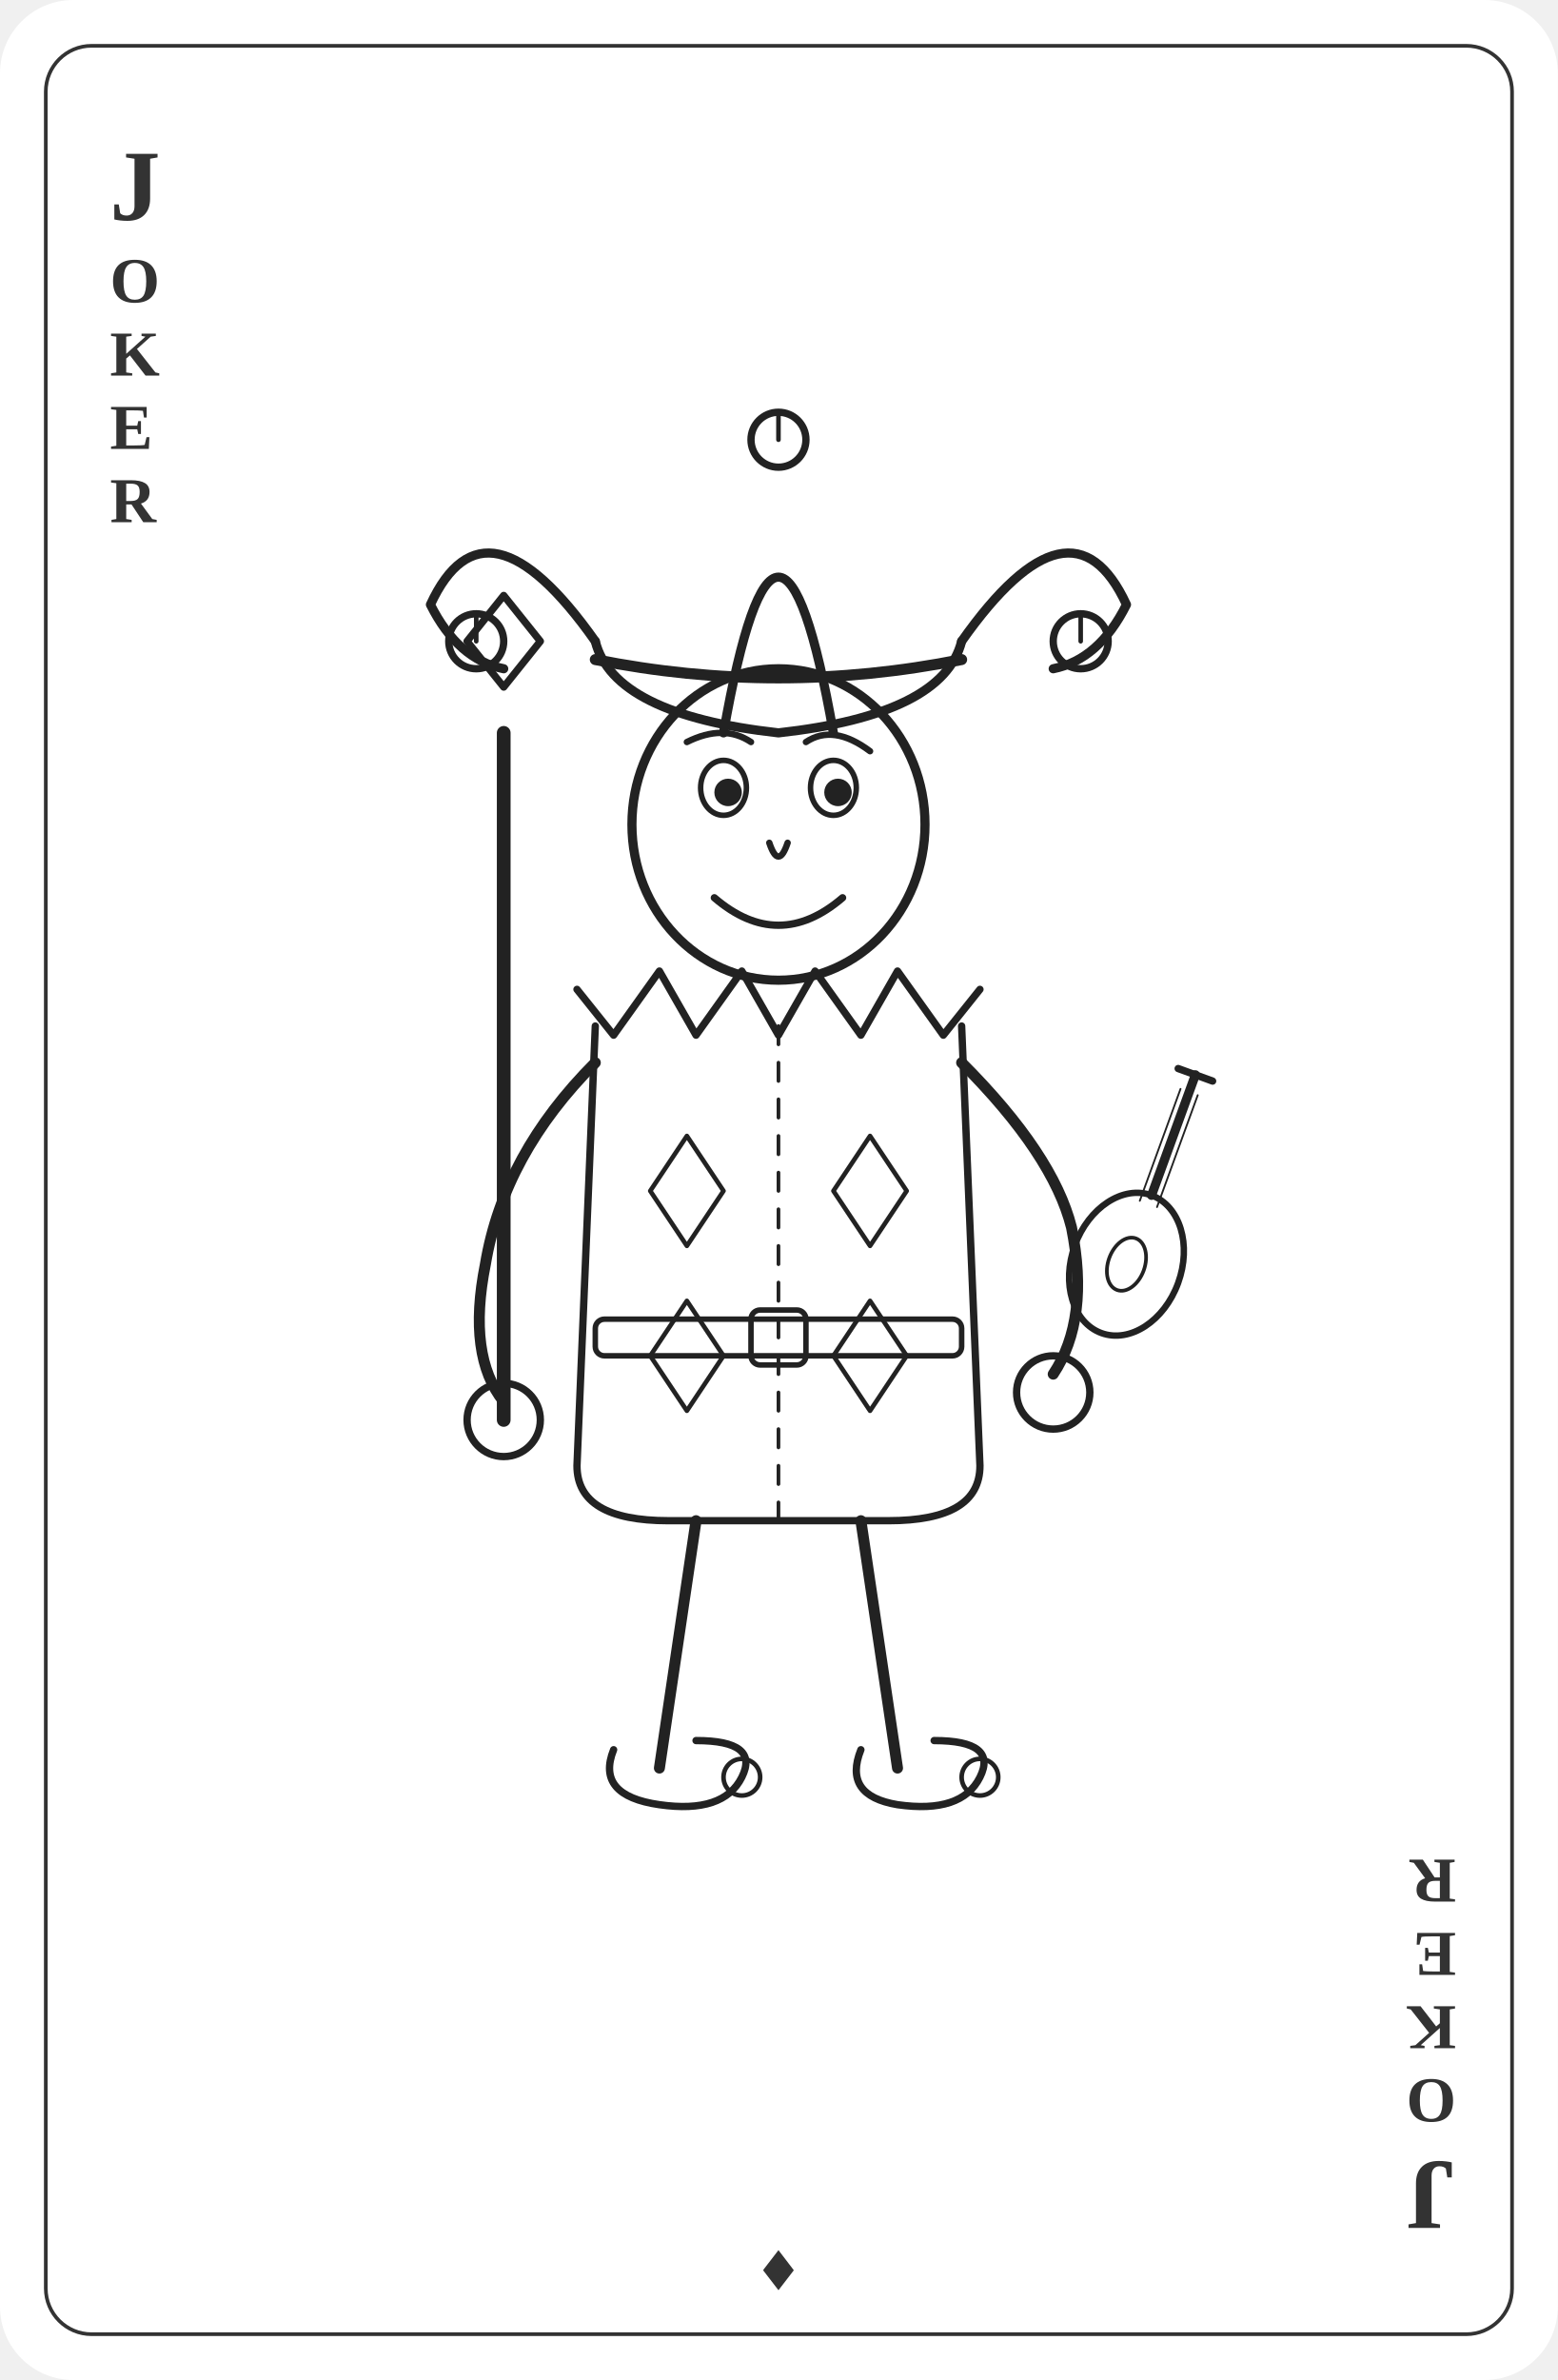
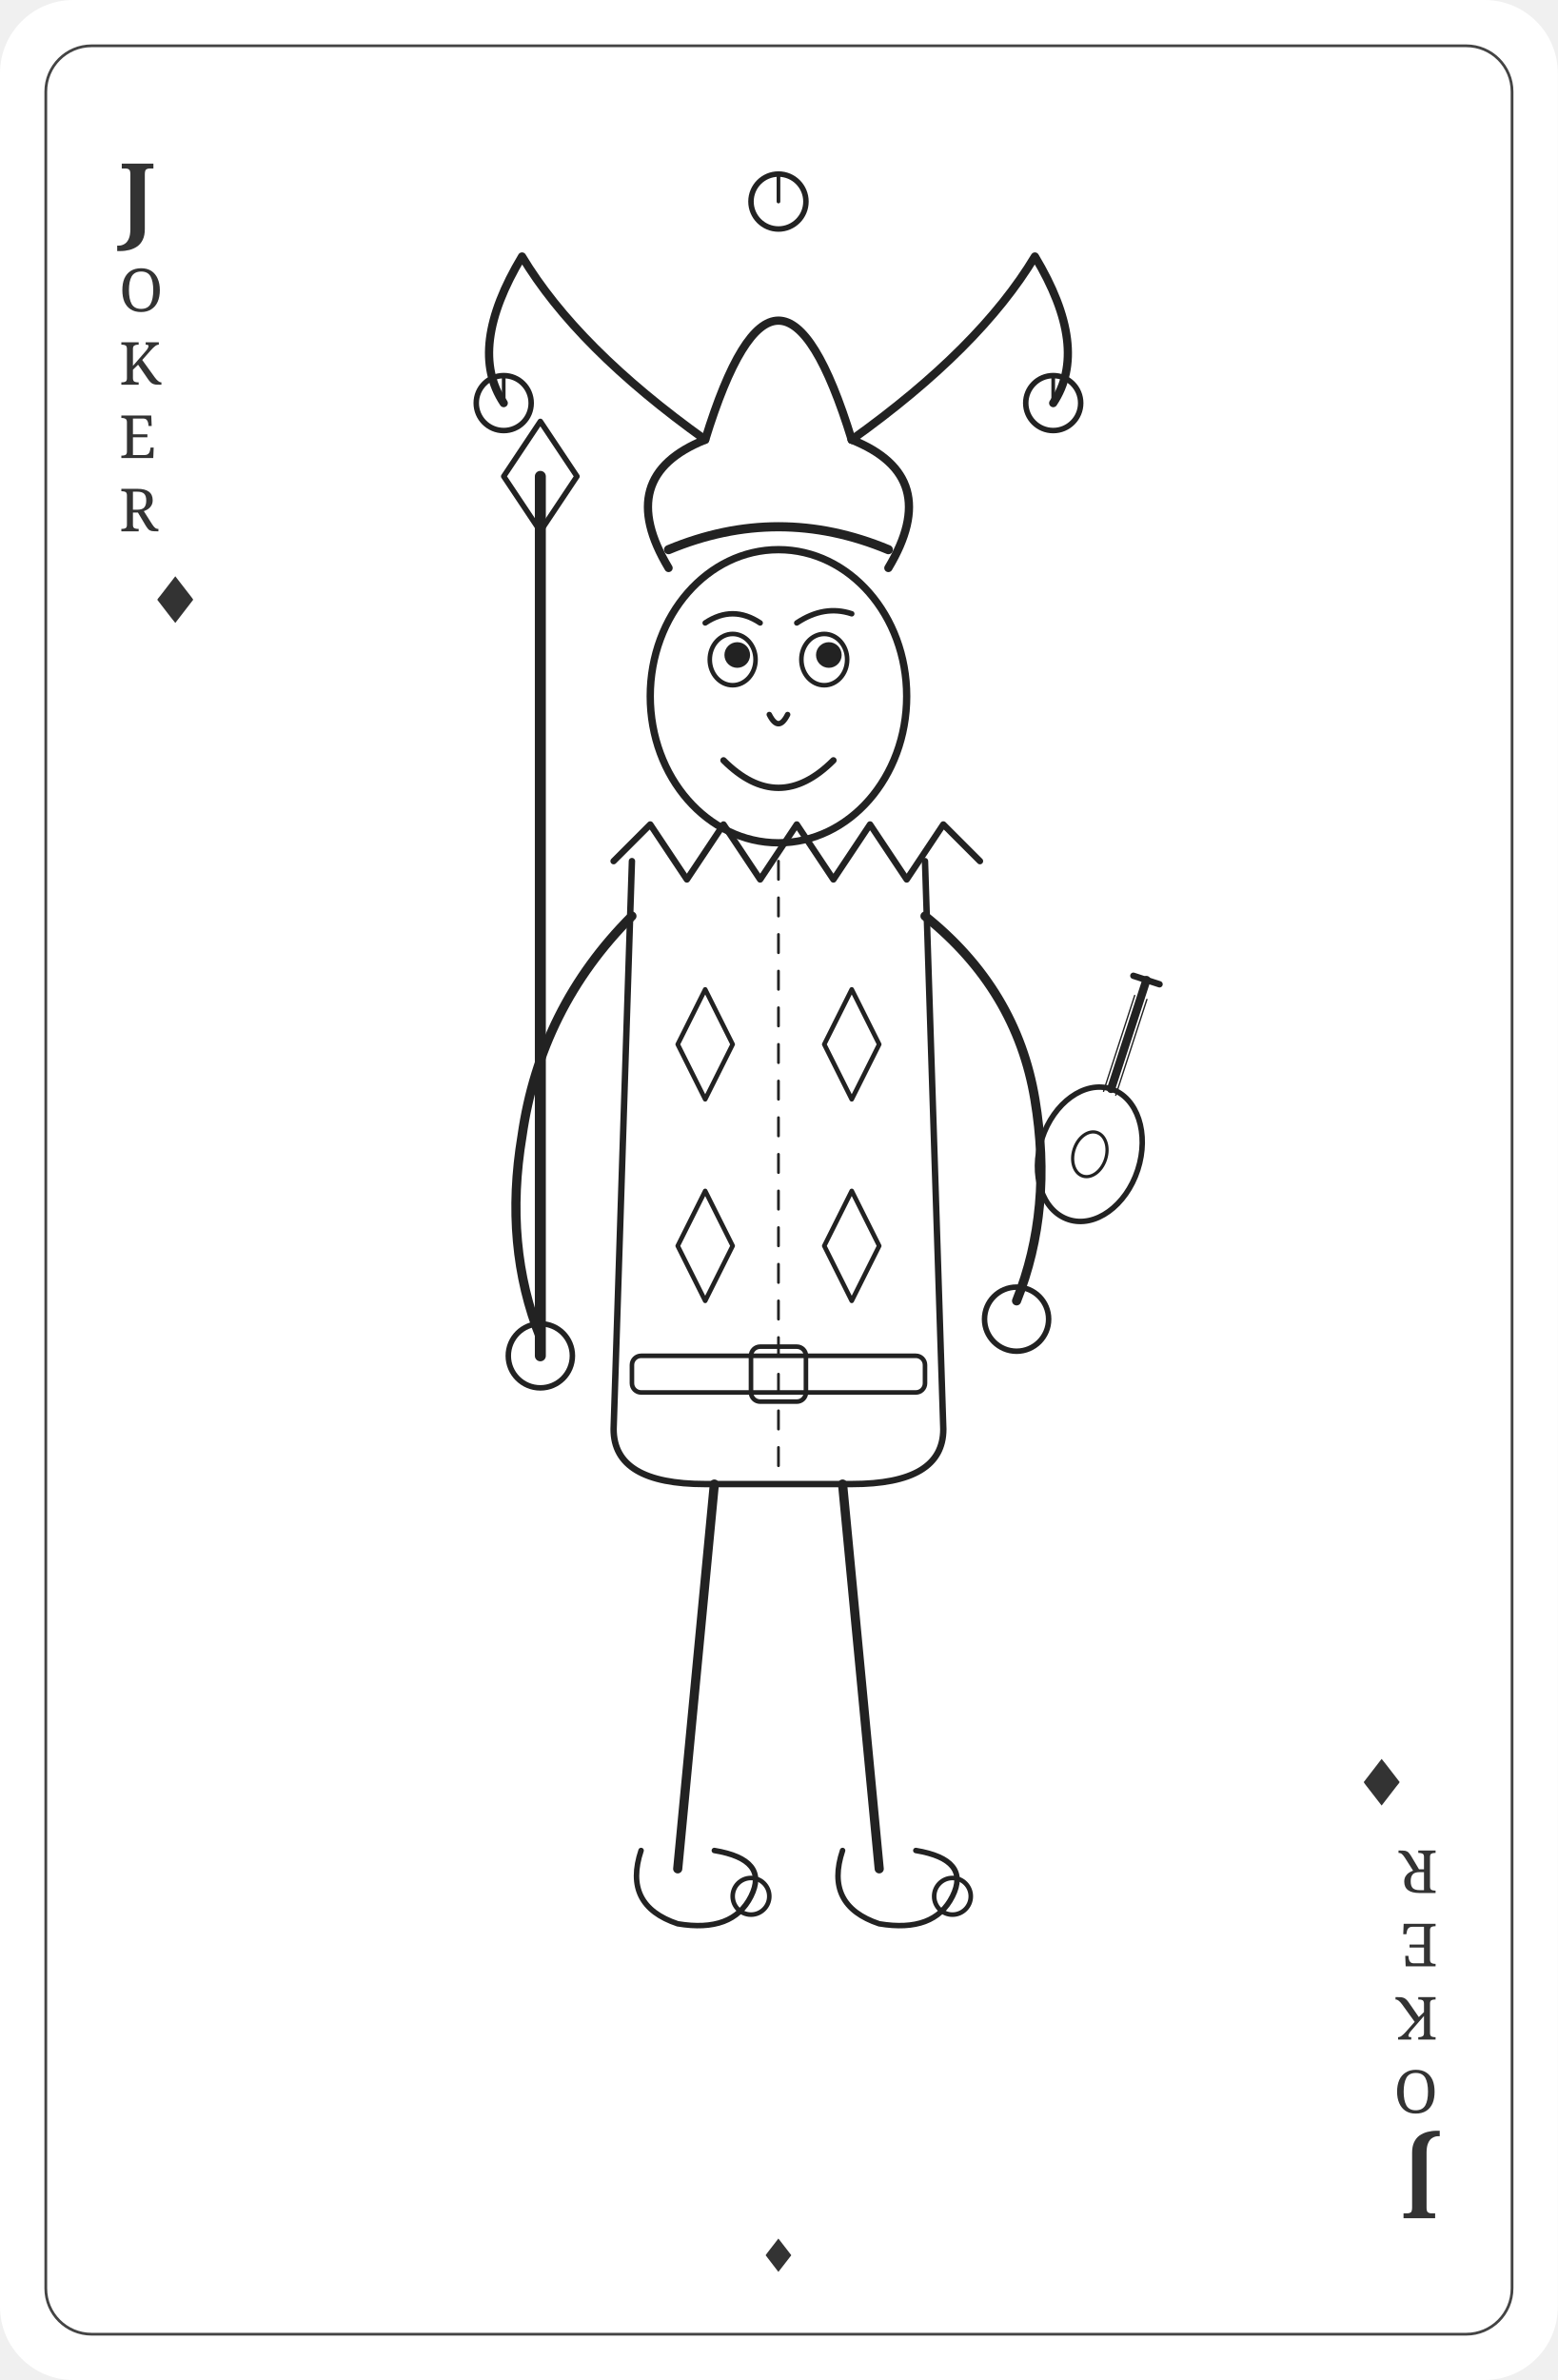
<svg xmlns="http://www.w3.org/2000/svg" viewBox="0 0 170.1 259.8" width="170.1" height="259.8">
  <rect width="170.1" height="259.8" rx="8" fill="#FFFFFF" />
-   <rect x="5" y="5" width="160.1" height="249.8" rx="5" fill="none" stroke="#333333" stroke-width="0.4" />
-   <g transform="translate(12, 14)">
-     <text x="0" y="10" font-family="Georgia, 'Times New Roman', serif" font-weight="700" font-size="11" fill="#333333">J</text>
-     <text x="0" y="19" font-family="Georgia, 'Times New Roman', serif" font-weight="700" font-size="7" fill="#333333" letter-spacing="0.3">O</text>
-     <text x="0" y="27" font-family="Georgia, 'Times New Roman', serif" font-weight="700" font-size="7" fill="#333333" letter-spacing="0.3">K</text>
-     <text x="0" y="35" font-family="Georgia, 'Times New Roman', serif" font-weight="700" font-size="7" fill="#333333" letter-spacing="0.3">E</text>
-     <text x="0" y="43" font-family="Georgia, 'Times New Roman', serif" font-weight="700" font-size="7" fill="#333333" letter-spacing="0.3">R</text>
+   <rect x="5" y="5" width="160.1" height="249.8" rx="5" fill="none" stroke="#444" stroke-width="0.3" />
+   <g transform="translate(13, 16)">
+     <text x="0" y="9" font-family="Georgia, serif" font-weight="700" font-size="10" fill="#333">J</text>
+     <text x="0" y="18" font-family="Georgia, serif" font-size="6.5" fill="#333">O</text>
+     <text x="0" y="26" font-family="Georgia, serif" font-size="6.5" fill="#333">K</text>
+     <text x="0" y="34" font-family="Georgia, serif" font-size="6.5" fill="#333">E</text>
+     <text x="0" y="42" font-family="Georgia, serif" font-size="6.5" fill="#333">R</text>
+     <text x="3" y="52" font-family="serif" font-size="7" fill="#333">♦</text>
  </g>
-   <g transform="translate(159, 246) rotate(180)">
-     <text x="0" y="10" font-family="Georgia, 'Times New Roman', serif" font-weight="700" font-size="11" fill="#333333">J</text>
-     <text x="0" y="19" font-family="Georgia, 'Times New Roman', serif" font-weight="700" font-size="7" fill="#333333" letter-spacing="0.3">O</text>
-     <text x="0" y="27" font-family="Georgia, 'Times New Roman', serif" font-weight="700" font-size="7" fill="#333333" letter-spacing="0.3">K</text>
-     <text x="0" y="35" font-family="Georgia, 'Times New Roman', serif" font-weight="700" font-size="7" fill="#333333" letter-spacing="0.3">E</text>
-     <text x="0" y="43" font-family="Georgia, 'Times New Roman', serif" font-weight="700" font-size="7" fill="#333333" letter-spacing="0.3">R</text>
+   <g transform="translate(157, 244) rotate(180)">
+     <text x="0" y="9" font-family="Georgia, serif" font-weight="700" font-size="10" fill="#333">J</text>
+     <text x="0" y="18" font-family="Georgia, serif" font-size="6.5" fill="#333">O</text>
+     <text x="0" y="26" font-family="Georgia, serif" font-size="6.5" fill="#333">K</text>
+     <text x="0" y="34" font-family="Georgia, serif" font-size="6.5" fill="#333">E</text>
+     <text x="0" y="42" font-family="Georgia, serif" font-size="6.5" fill="#333">R</text>
+     <text x="3" y="52" font-family="serif" font-size="7" fill="#333">♦</text>
  </g>
-   <g transform="translate(85, 128)" fill="none" stroke="#222222" stroke-width="1" stroke-linecap="round" stroke-linejoin="round">
-     <path d="M-20-58 Q-18-50 0-48 Q18-50 20-58" />
-     <path d="M-20-58 Q-32-75 -38-62 Q-35-56 -30-55" />
-     <path d="M-6-48 Q0-82 6-48" />
-     <path d="M20-58 Q32-75 38-62 Q35-56 30-55" />
-     <circle cx="-33" cy="-58" r="3" stroke-width="0.8" />
-     <line x1="-33" y1="-61" x2="-33" y2="-58" stroke-width="0.5" />
-     <circle cx="0" cy="-80" r="3" stroke-width="0.8" />
-     <line x1="0" y1="-83" x2="0" y2="-80" stroke-width="0.5" />
-     <circle cx="33" cy="-58" r="3" stroke-width="0.8" />
-     <line x1="33" y1="-61" x2="33" y2="-58" stroke-width="0.5" />
-     <path d="M-20-56 Q0-52 20-56" stroke-width="1.2" />
-     <ellipse cx="0" cy="-38" rx="16" ry="17" stroke-width="1" />
-     <ellipse cx="-6" cy="-42" rx="2.5" ry="3" stroke-width="0.6" />
-     <circle cx="-5.5" cy="-41.5" r="1.5" fill="#222222" stroke="none" />
-     <ellipse cx="6" cy="-42" rx="2.5" ry="3" stroke-width="0.6" />
-     <circle cx="6.5" cy="-41.5" r="1.5" fill="#222222" stroke="none" />
-     <path d="M-10-47 Q-6-49 -3-47" stroke-width="0.7" />
-     <path d="M3-47 Q6-49 10-46" stroke-width="0.7" />
-     <path d="M-1-36 Q0-33 1-36" stroke-width="0.7" />
-     <path d="M-7-30 Q0-24 7-30" stroke-width="0.8" />
-     <path d="M-22-20 L-18-15 L-13-22 L-9-15 L-4-22 L0-15 L4-22 L9-15 L13-22 L18-15 L22-20" stroke-width="0.8" />
-     <path d="M-20-16 L-22 32 Q-22 38 -12 38 L12 38 Q22 38 22 32 L20-16" stroke-width="0.8" />
-     <line x1="0" y1="-16" x2="0" y2="38" stroke-width="0.4" stroke-dasharray="2,2" />
-     <path d="M-10-4 L-14 2 L-10 8 L-6 2 Z" stroke-width="0.5" />
-     <path d="M10-4 L6 2 L10 8 L14 2 Z" stroke-width="0.5" />
-     <path d="M-10 14 L-14 20 L-10 26 L-6 20 Z" stroke-width="0.5" />
-     <path d="M10 14 L6 20 L10 26 L14 20 Z" stroke-width="0.5" />
-     <rect x="-20" y="16" width="40" height="4" rx="1" stroke-width="0.6" />
-     <rect x="-3" y="15" width="6" height="6" rx="1" stroke-width="0.6" />
-     <path d="M-20-12 Q-30-2 -32 10 Q-34 20 -30 25" stroke-width="1.2" />
-     <circle cx="-30" cy="27" r="4" stroke-width="0.8" />
-     <line x1="-30" y1="27" x2="-30" y2="-48" stroke-width="1.5" />
-     <path d="M-30-53 L-34-58 L-30-63 L-26-58 Z" stroke-width="0.8" />
-     <path d="M20-12 Q30-2 32 6 Q34 16 30 22" stroke-width="1.2" />
-     <circle cx="30" cy="24" r="4" stroke-width="0.8" />
-     <g transform="translate(38, 10) rotate(20)">
-       <ellipse cx="0" cy="0" rx="6" ry="8" stroke-width="0.7" />
-       <ellipse cx="0" cy="0" rx="2" ry="3" stroke-width="0.4" />
-       <line x1="0" y1="-8" x2="0" y2="-22" stroke-width="1" />
-       <line x1="-2" y1="-22" x2="2" y2="-22" stroke-width="0.8" />
-       <line x1="-1" y1="-7" x2="-1" y2="-20" stroke-width="0.2" />
-       <line x1="1" y1="-7" x2="1" y2="-20" stroke-width="0.2" />
+   <g transform="translate(85, 0)" fill="none" stroke="#222" stroke-width="0.8" stroke-linecap="round" stroke-linejoin="round">
+     <path d="M-12 62 Q-18 52 -8 48 Q-22 38 -28 28 Q-34 38 -30 44" stroke-width="0.9" />
+     <circle cx="-30" cy="44" r="3" stroke-width="0.6" />
+     <line x1="-30" y1="41" x2="-30" y2="44" stroke-width="0.4" />
+     <path d="M-8 48 Q0 22 8 48" stroke-width="0.9" />
+     <circle cx="0" cy="22" r="3" stroke-width="0.6" />
+     <line x1="0" y1="19" x2="0" y2="22" stroke-width="0.4" />
+     <path d="M8 48 Q18 52 12 62" stroke-width="0.9" />
+     <path d="M8 48 Q22 38 28 28 Q34 38 30 44" stroke-width="0.9" />
+     <circle cx="30" cy="44" r="3" stroke-width="0.6" />
+     <line x1="30" y1="41" x2="30" y2="44" stroke-width="0.4" />
+     <path d="M-12 60 Q0 55 12 60" stroke-width="1" />
+     <ellipse cx="0" cy="76" rx="14" ry="16" stroke-width="0.8" />
+     <ellipse cx="-5" cy="72" rx="2.5" ry="2.8" stroke-width="0.5" />
+     <circle cx="-4.5" cy="71.5" r="1.4" fill="#222" stroke="none" />
+     <ellipse cx="5" cy="72" rx="2.5" ry="2.8" stroke-width="0.5" />
+     <circle cx="5.5" cy="71.5" r="1.4" fill="#222" stroke="none" />
+     <path d="M-8 68 Q-5 66 -2 68" stroke-width="0.6" />
+     <path d="M2 68 Q5 66 8 67" stroke-width="0.6" />
+     <path d="M-1 78 Q0 80 1 78" stroke-width="0.6" />
+     <path d="M-6 83 Q0 89 6 83" stroke-width="0.7" />
+     <path d="M-18 94 L-14 90 L-10 96 L-6 90 L-2 96 L2 90 L6 96 L10 90 L14 96 L18 90 L22 94" stroke-width="0.7" />
+     <path d="M-16 94 L-18 156 Q-18 162 -8 162 L8 162 Q18 162 18 156 L16 94" stroke-width="0.7" />
+     <line x1="0" y1="94" x2="0" y2="162" stroke-width="0.3" stroke-dasharray="2,2" />
+     <path d="M-8 108 L-11 114 L-8 120 L-5 114 Z" stroke-width="0.5" />
+     <path d="M8 108 L5 114 L8 120 L11 114 Z" stroke-width="0.5" />
+     <path d="M-8 130 L-11 136 L-8 142 L-5 136 Z" stroke-width="0.5" />
+     <path d="M8 130 L5 136 L8 142 L11 136 Z" stroke-width="0.5" />
+     <rect x="-16" y="148" width="32" height="4" rx="1" stroke-width="0.5" />
+     <rect x="-3" y="147" width="6" height="6" rx="1" stroke-width="0.5" />
+     <path d="M-16 100 Q-26 110 -28 124 Q-30 136 -26 146" stroke-width="1" />
+     <circle cx="-26" cy="148" r="3.5" stroke-width="0.6" />
+     <line x1="-26" y1="148" x2="-26" y2="52" stroke-width="1.2" />
+     <path d="M-26 46 L-30 52 L-26 58 L-22 52 Z" stroke-width="0.6" />
+     <path d="M16 100 Q26 108 28 120 Q30 132 26 142" stroke-width="1" />
+     <circle cx="26" cy="144" r="3.5" stroke-width="0.6" />
+     <g transform="translate(34, 126) rotate(18)">
+       <ellipse cx="0" cy="0" rx="5.5" ry="7.5" stroke-width="0.6" />
+       <ellipse cx="0" cy="0" rx="1.8" ry="2.5" stroke-width="0.35" />
+       <line x1="0" y1="-7.5" x2="0" y2="-20" stroke-width="0.9" />
+       <line x1="-1.5" y1="-20" x2="1.5" y2="-20" stroke-width="0.7" />
+       <line x1="-0.7" y1="-7" x2="-0.7" y2="-18" stroke-width="0.15" />
+       <line x1="0.7" y1="-7" x2="0.7" y2="-18" stroke-width="0.15" />
    </g>
-     <path d="M-9 38 L-13 65" stroke-width="1.2" />
-     <path d="M9 38 L13 65" stroke-width="1.2" />
-     <path d="M-18 63 Q-20 68 -13 69 Q-6 70 -4 66 Q-2 62 -9 62" stroke-width="0.8" />
-     <circle cx="-4" cy="66" r="2" stroke-width="0.5" />
-     <path d="M9 63 Q7 68 13 69 Q20 70 22 66 Q24 62 17 62" stroke-width="0.8" />
-     <circle cx="22" cy="66" r="2" stroke-width="0.5" />
+     <path d="M-7 162 L-11 204" stroke-width="1" />
+     <path d="M7 162 L11 204" stroke-width="1" />
+     <path d="M-15 202 Q-17 208 -11 210 Q-5 211 -3 207 Q-1 203 -7 202" stroke-width="0.6" />
+     <circle cx="-3" cy="207" r="2" stroke-width="0.5" />
+     <path d="M7 202 Q5 208 11 210 Q17 211 19 207 Q21 203 15 202" stroke-width="0.6" />
+     <circle cx="19" cy="207" r="2" stroke-width="0.5" />
  </g>
-   <text x="85" y="250" font-family="serif" font-size="6" fill="#333333" text-anchor="middle">♦</text>
+   <text x="85" y="248" font-family="serif" font-size="5" fill="#333" text-anchor="middle">♦</text>
</svg>
